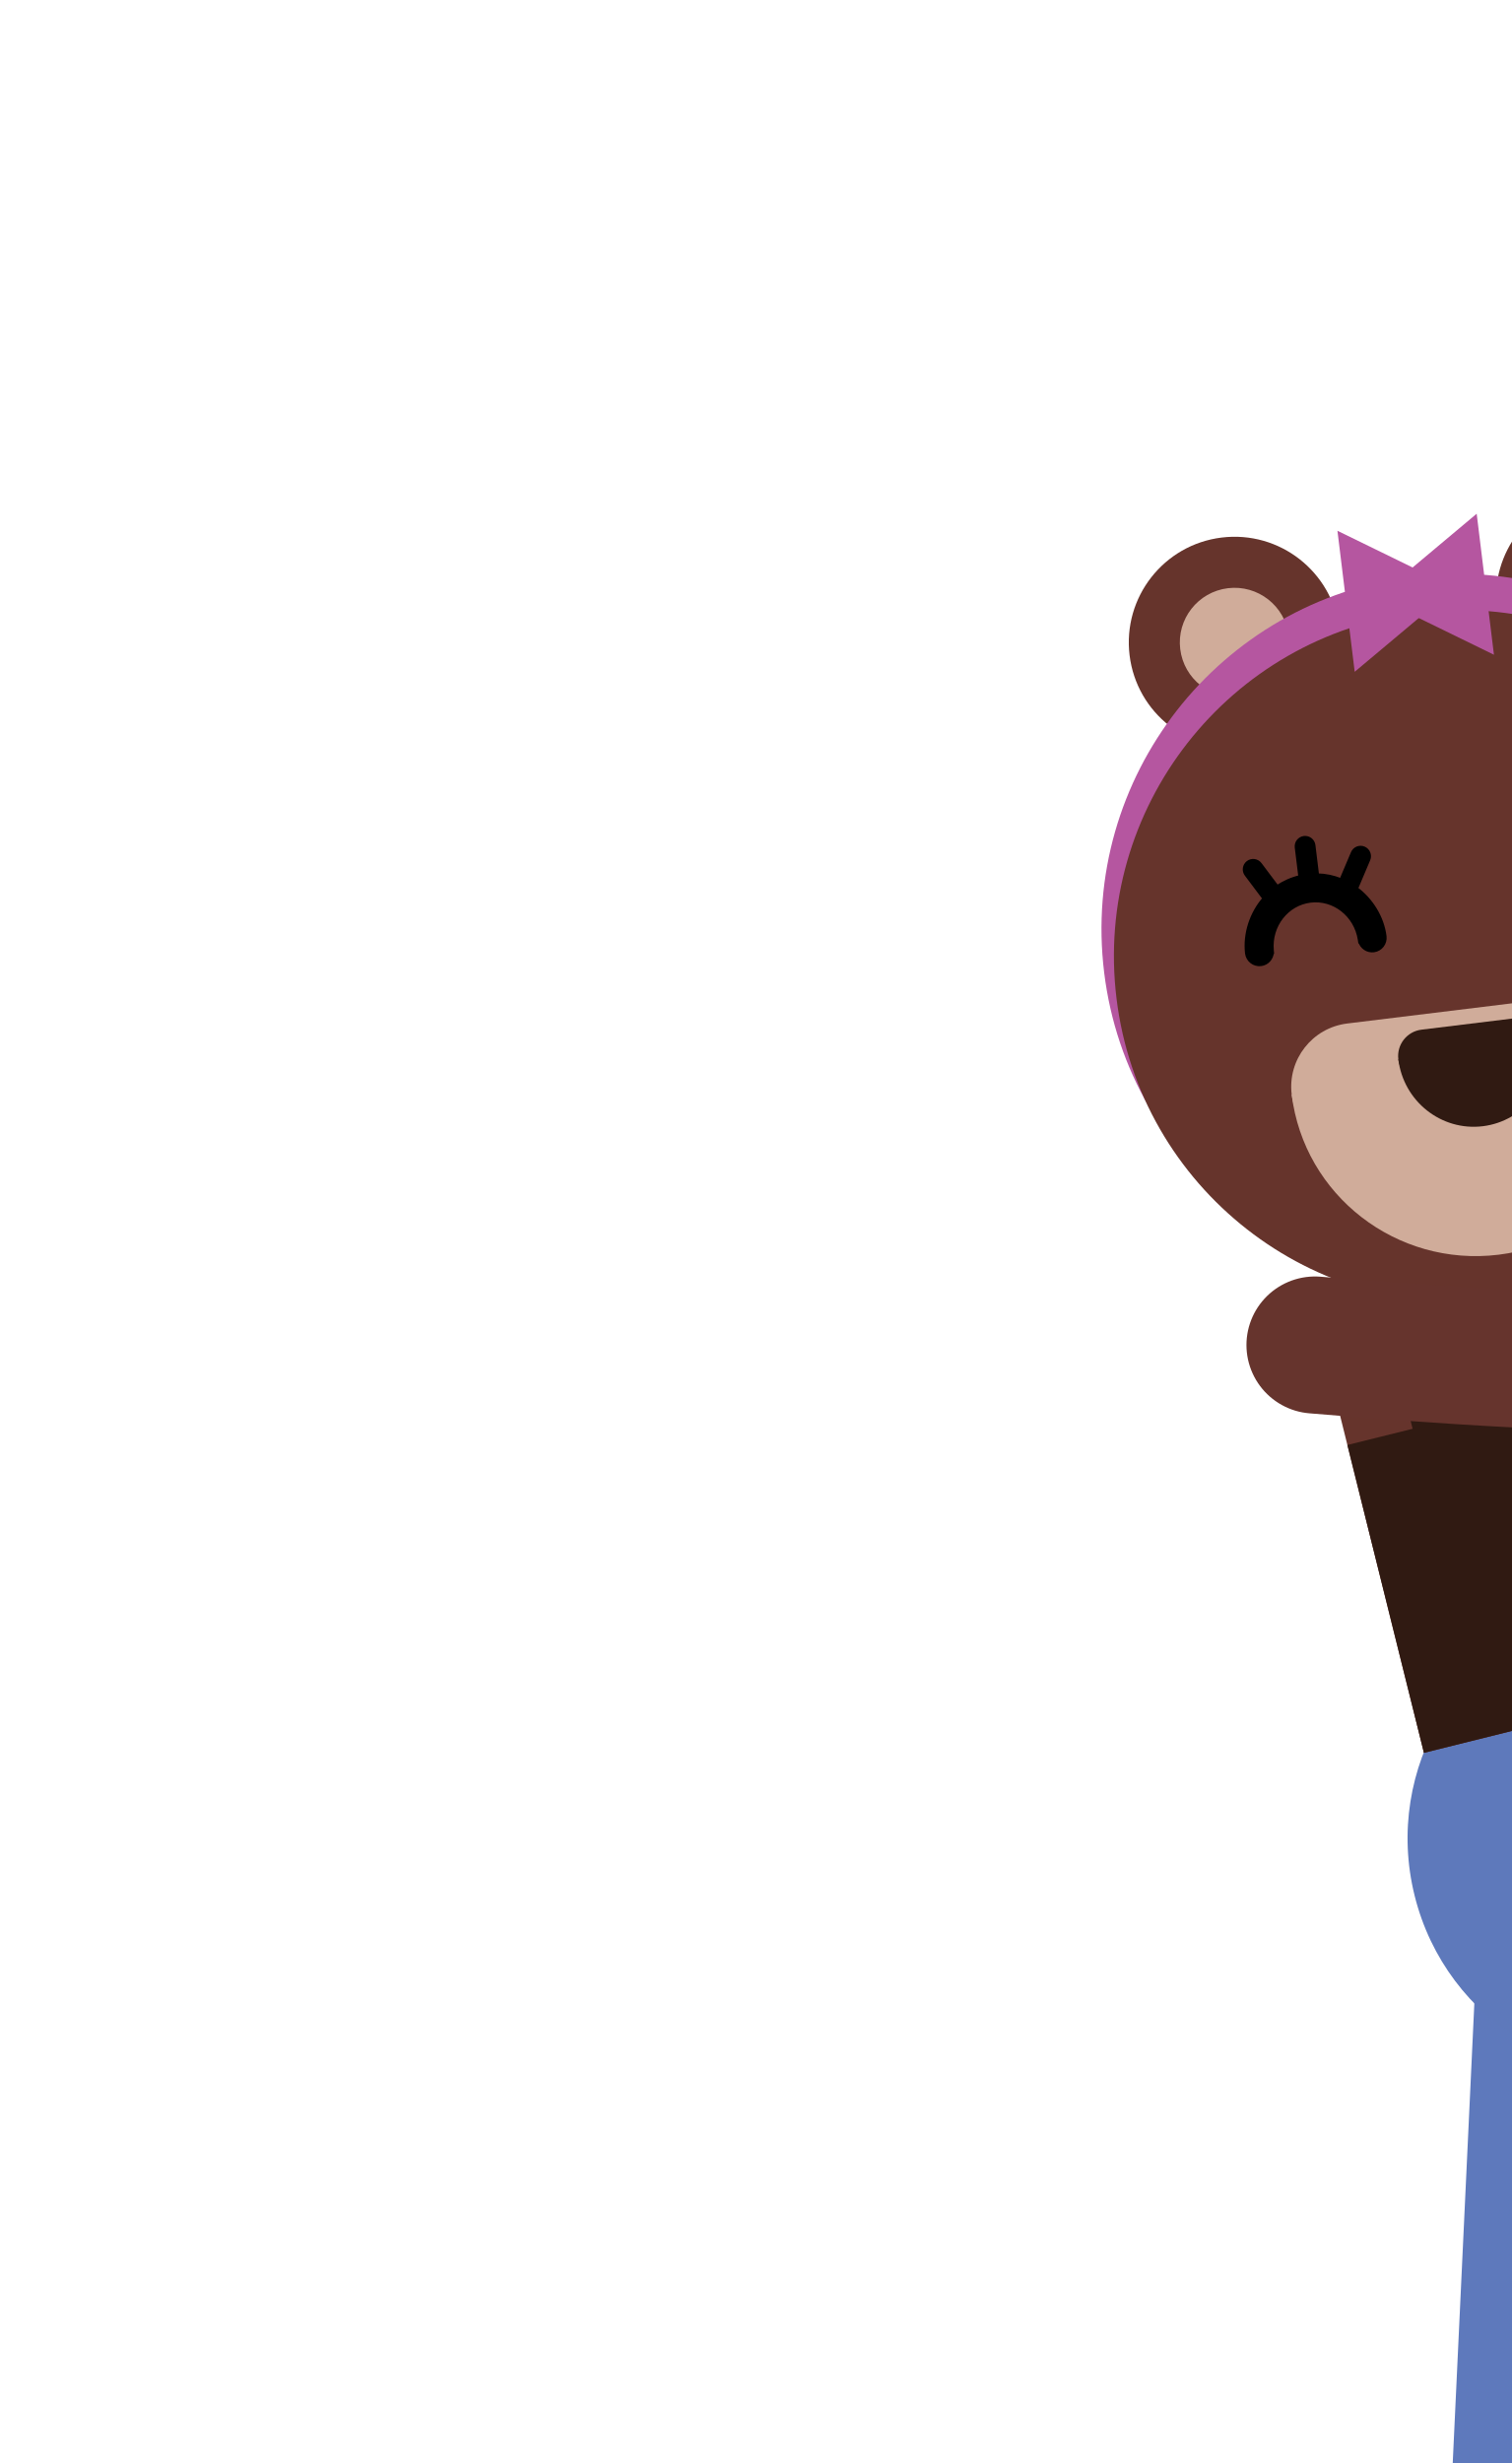
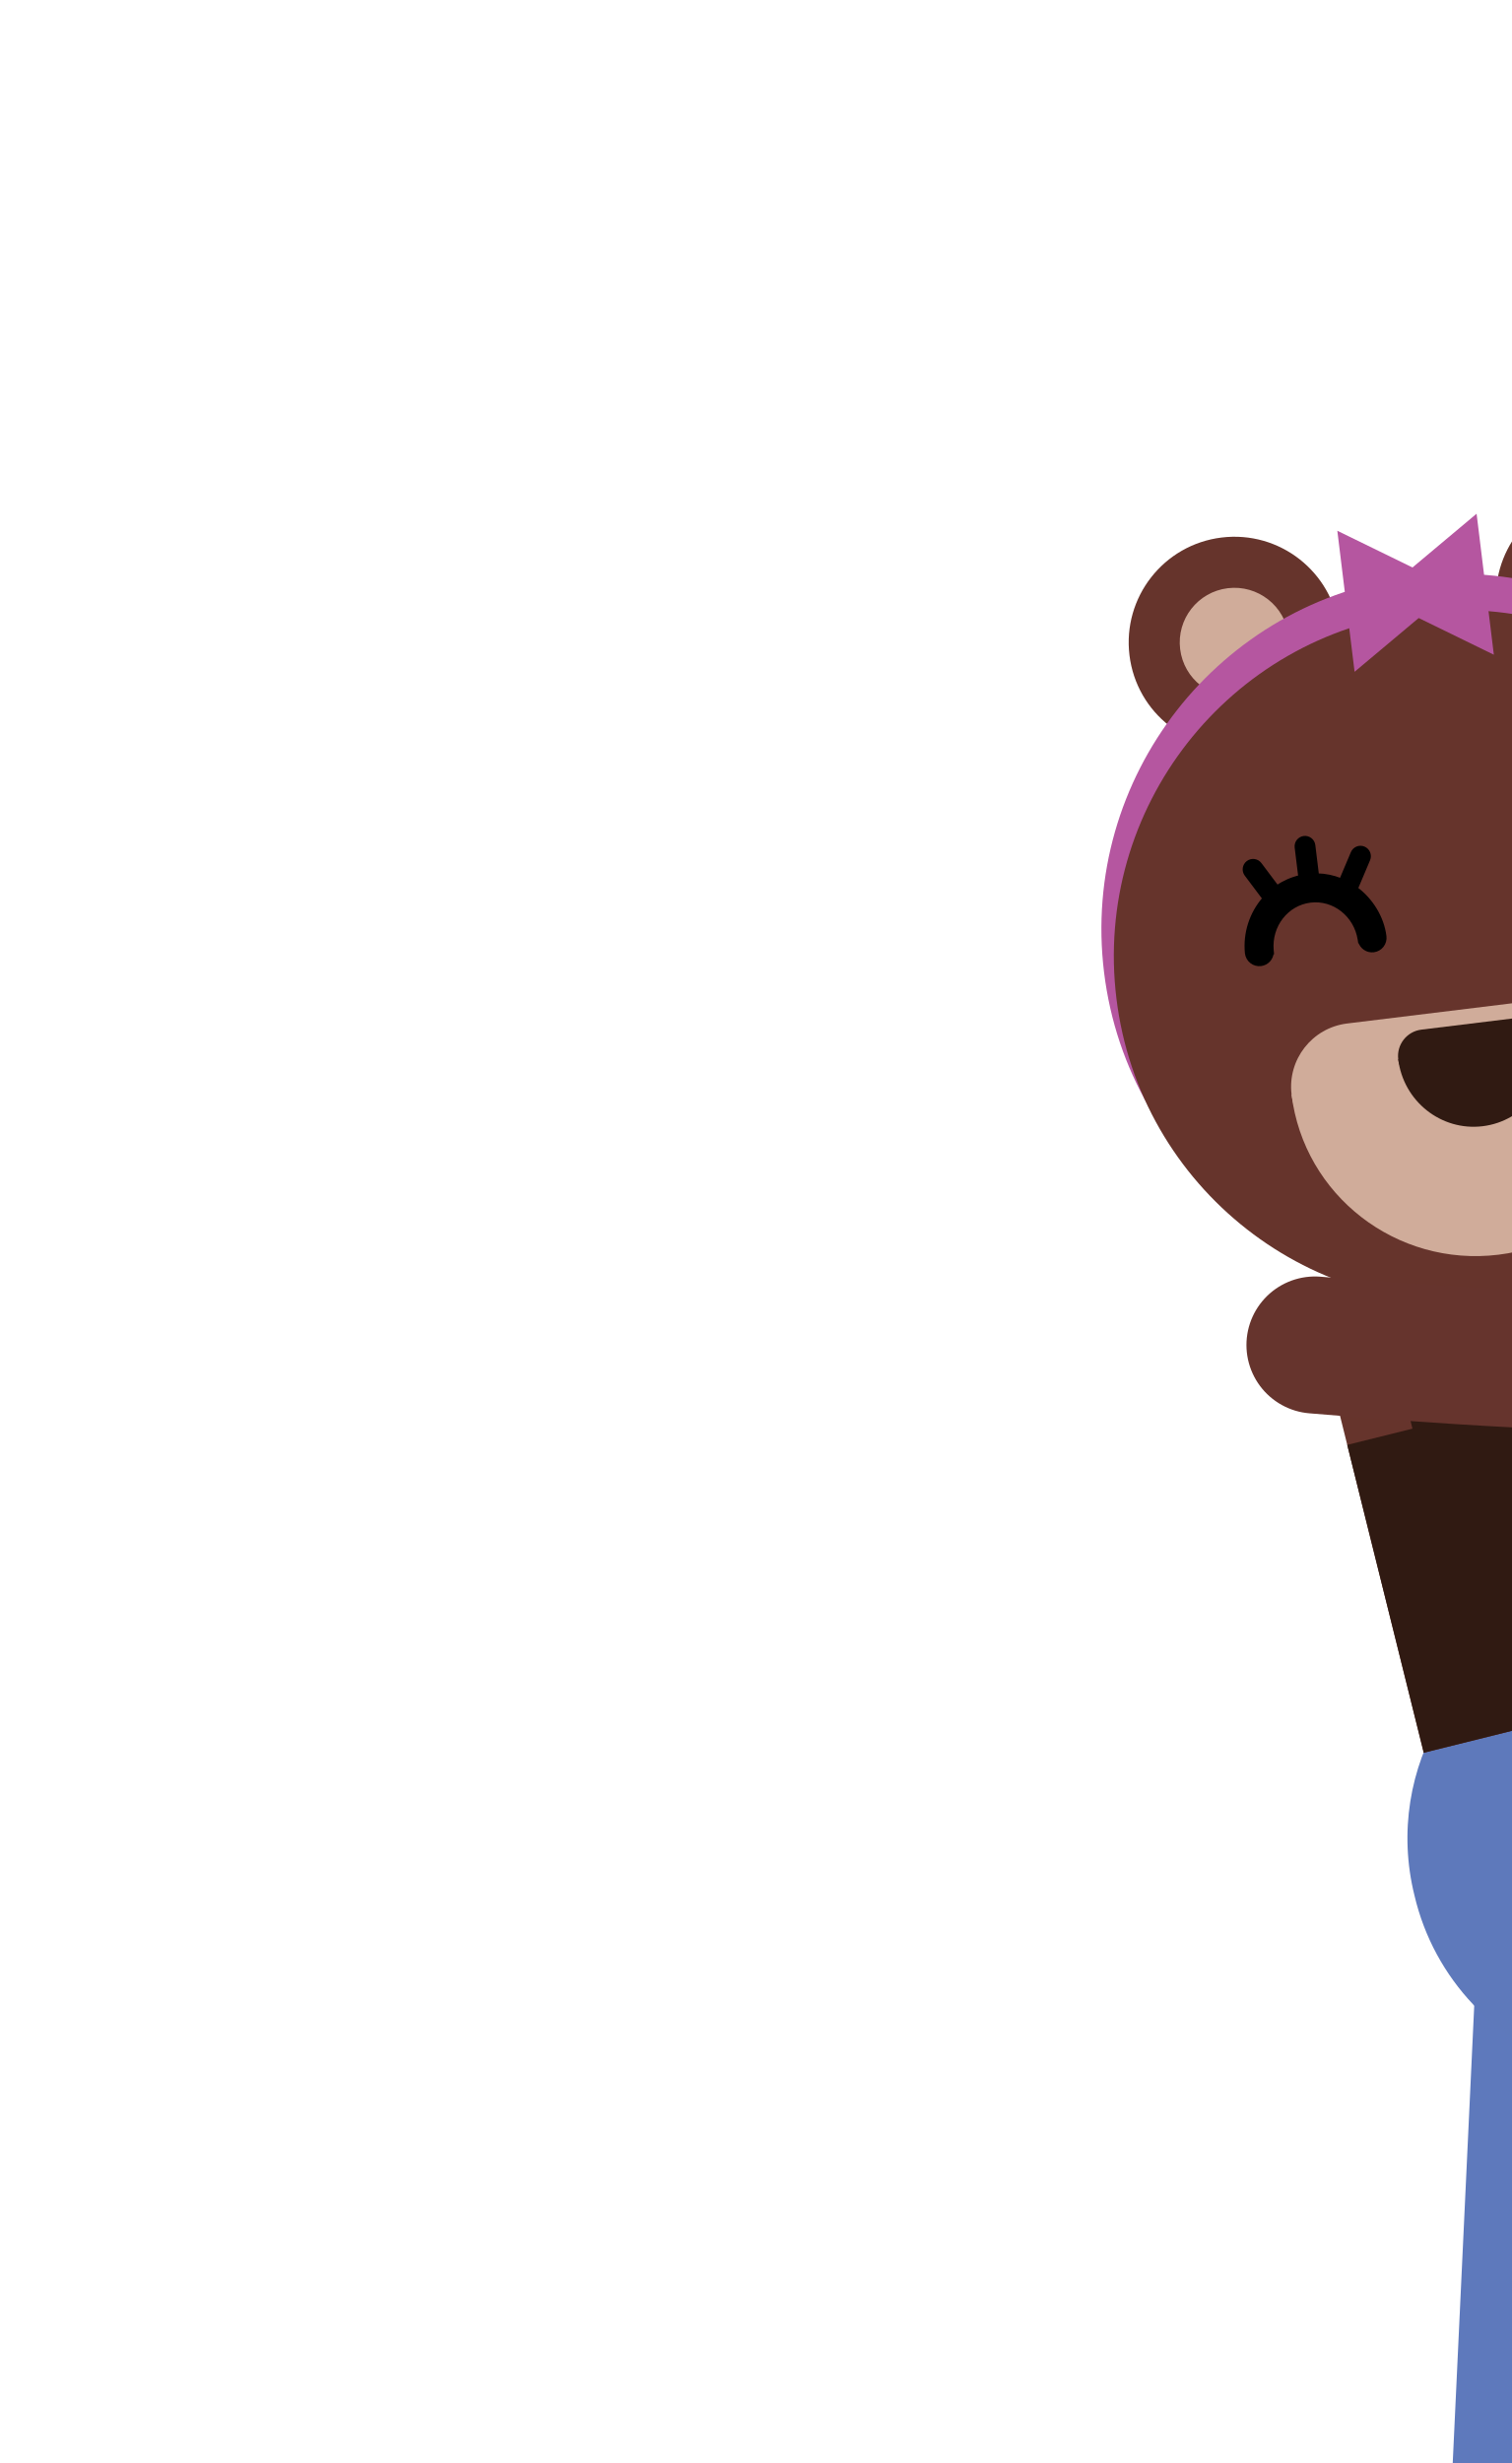
<svg xmlns="http://www.w3.org/2000/svg" width="800" height="800" style="width:100%;height:100%">
  <defs>
    <clipPath id="a">
      <path d="M0 0h800v800H0z" />
    </clipPath>
    <clipPath id="b">
      <path d="M0 0h400v400H0z" />
    </clipPath>
    <clipPath id="c">
      <path d="M0 0h500v500H0z" />
    </clipPath>
  </defs>
  <g clip-path="url(#a)">
-     <g display="block">
-       <g>
-         <path stroke-linecap="round" stroke-linejoin="round" stroke="#5E79BC" stroke-width="38" d="M429 705s3.48-91.92 4.56-120.25c1.07-28.34 4.55-120.26 4.55-120.26" fill="none" />
+     <path stroke-linecap="round" stroke-linejoin="round" stroke="#5E79BC" stroke-width="38" d="M429 705l4.56-120.25 4.55-120.26M375 705s0 0 0 0l5.35-113.74 5.35-113.74" fill="none" display="block" />
+     <g clip-path="url(#b)" transform="rotate(-13.96 1021.6 -481.88)" display="block">
+       <g display="block">
+         <path fill="#5E79BB" d="M258.7 280.27a58.83 58.83 0 1 1-117.65 0 58.83 58.83 0 0 1 117.66 0z" />
+         <path fill="#66342C" d="M151.83 157.7a48.04 48.04 0 1 1 96.1 0v88.74h-96.1V157.7z" />
+         <path fill="#301A12" d="M232.72 122.64a48.23 48.23 0 0 0-9.8-7.1v52.21H178.3v-52.99a48.14 48.14 0 0 0-9.8 6.56v46.43h-16.68v78.69h96.1v-78.69h-15.2v-45.11z" />
      </g>
    </g>
-     <g display="block">
-       <g>
-         <path stroke-linecap="round" stroke-linejoin="round" stroke="#5E79BC" stroke-width="38" d="M375 705s0 0 0 0l5.35-113.74 5.35-113.74" fill="none" />
+     <path stroke-linecap="round" stroke-linejoin="round" stroke="#66342D" stroke-width="34" d="M609.4 270.51s0 0 0 0-64.63 28.78-90 34.1c-25.37 5.31-96.12 4.88-96.12 4.88" fill="none" display="block" />
+     <g clip-path="url(#c)" transform="rotate(-6.98 560.9 -1110.86) scale(.8)" display="block">
+       <g display="block">
+         <path fill="#D0AC9A" d="M193.94 136.22a16.36 16.36 0 0 1 22.36 6l6.22 10.8a16.4 16.4 0 0 1-6 22.38 16.36 16.36 0 0 1-22.37-6l-6.22-10.8a16.4 16.4 0 0 1 6-22.38z" />
+         <path stroke="#66342C" stroke-width="11.3" d="M193.94 136.22s0 0 0 0a16.36 16.36 0 0 1 22.36 6l6.22 10.8a16.4 16.4 0 0 1-6 22.38 16.36 16.36 0 0 1-22.37-6l-6.22-10.8a16.4 16.4 0 0 1 6-22.38z" fill="none" />
+         <path fill="#66342C" d="M192.21 115.97a32.78 32.78 0 1 1 0 65.56 32.78 32.78 0 0 1 0-65.56z" />
+         <path fill="#D0AC9A" d="M192.21 131.8a16.95 16.95 0 1 1 0 33.9 16.95 16.95 0 0 1 0-33.9z" />
+         <path fill="#66342C" d="M306.94 115.97a32.78 32.78 0 1 1 0 65.56 32.78 32.78 0 0 1 0-65.56z" />
+         <path fill="#D0AC9A" d="M306.94 131.8a16.95 16.95 0 1 1 0 33.9 16.95 16.95 0 0 1 0-33.9z" />
+         <path fill="#B556A0" d="M249.86 135.19c60.86 0 110.2 49.34 110.2 110.2s-49.34 110.2-110.2 110.2c-60.87 0-110.2-49.33-110.2-110.2 0-60.86 49.33-110.2 110.2-110.2z" />
+         <path fill="#66342C" d="M249.86 146.49c59.3 0 107.38 48.07 107.38 107.38 0 59.3-48.08 107.38-107.38 107.38s-107.38-48.08-107.38-107.38 48.08-107.38 107.38-107.38z" />
+         <path fill="#B556A0" d="M262.02 140.27L228.1 162.3v-44.05l33.9 22.02z" />
+         <path fill="#B556A0" d="M237.7 140.27l33.91-22.02v44.05l-33.91-22.03z" />
+         <path fill="#D0AC9A" d="M250.42 347.12c31.84 0 57.65-25.56 57.65-57.1h-115.3c0 31.54 25.82 57.1 57.65 57.1z" />
+         <path fill="#D0AC9A" d="M308.07 290.02a19.77 19.77 0 0 1-19.77 19.77h-75.76a19.76 19.76 0 0 1 0-39.53h75.77a19.76 19.76 0 0 1 19.76 19.76z" />
+         <path fill="#301A12" d="M250.42 306.98c12.97 0 23.48-10.65 23.48-23.8h-46.97c0 13.15 10.52 23.8 23.49 23.8z" />
+         <path fill="#301A12" d="M273.9 283.19a8.23 8.23 0 0 1-8.23 8.23h-30.5a8.23 8.23 0 0 1 0-16.47h30.5a8.23 8.23 0 0 1 8.23 8.24z" />
+         <path d="M216.08 225.9l4.58-7.96a2.66 2.66 0 0 1 3.64-.97 2.67 2.67 0 0 1 .97 3.64l-4.87 8.47c4.22 4 6.98 9.88 6.98 15.77a3.92 3.92 0 0 1-3.92 3.93 3.92 3.92 0 0 1-3.88-3.32h-.03l-.02-.59c-.27-7.66-6.31-13.75-13.69-13.75s-13.42 6.09-13.69 13.75l-.02.6-.03-.01a3.92 3.92 0 0 1-3.88 3.32 3.92 3.92 0 0 1-3.92-3.93v-.03a22.4 22.4 0 0 1 7.44-16.16l-4.64-8.05a2.67 2.67 0 0 1 .98-3.64 2.66 2.66 0 0 1 3.64.97l4.42 7.68a20.89 20.89 0 0 1 7.46-2.24v-9.23a2.67 2.67 0 0 1 2.66-2.67 2.66 2.66 0 0 1 2.66 2.67v9.33a20.89 20.89 0 0 1 7.16 2.42z" />
+         <path stroke="#000" stroke-width="1.13" d="M216.08 225.9l4.58-7.96a2.66 2.66 0 0 1 3.64-.97 2.67 2.67 0 0 1 .97 3.64l-4.87 8.47c4.22 4 6.98 9.88 6.98 15.77a3.92 3.92 0 0 1-3.92 3.93 3.92 3.92 0 0 1-3.88-3.32h-.03l-.02-.59c-.27-7.66-6.31-13.75-13.69-13.75s-13.42 6.09-13.69 13.75l-.02.6-.03-.01a3.92 3.92 0 0 1-3.88 3.32 3.92 3.92 0 0 1-3.92-3.93v0-.03 0a22.4 22.4 0 0 1 7.44-16.16l-4.64-8.05a2.67 2.67 0 0 1 .98-3.64 2.66 2.66 0 0 1 3.64.97l4.42 7.68a20.89 20.89 0 0 1 7.46-2.24v-9.23a2.67 2.67 0 0 1 2.66-2.67 2.66 2.66 0 0 1 2.66 2.67v9.33a20.89 20.89 0 0 1 7.16 2.42z" fill="none" />
+         <path d="M290.1 223.48v-9.33a2.67 2.67 0 0 1 2.66-2.67 2.67 2.67 0 0 1 2.66 2.67v9.23a20.89 20.89 0 0 1 7.46 2.24l4.42-7.68a2.66 2.66 0 0 1 3.64-.97 2.67 2.67 0 0 1 .98 3.64l-4.64 8.05a22.4 22.4 0 0 1 7.44 16.15v.04a3.92 3.92 0 0 1-3.92 3.93 3.92 3.92 0 0 1-3.88-3.32h-.03l-.02-.59c-.27-7.66-6.31-13.75-13.69-13.75s-13.42 6.09-13.69 13.75l-.02.6-.03-.01a3.92 3.92 0 0 1-3.88 3.32 3.92 3.92 0 0 1-3.92-3.93c0-5.89 2.76-11.77 6.98-15.77l-4.87-8.47a2.67 2.67 0 0 1 .97-3.64 2.66 2.66 0 0 1 3.64.97l4.58 7.96a20.89 20.89 0 0 1 7.16-2.42z" />
+         <path stroke="#000" stroke-width="1.13" d="M290.1 223.48v-9.33a2.67 2.67 0 0 1 2.66-2.67 2.67 2.67 0 0 1 2.66 2.67v9.23a20.89 20.89 0 0 1 7.46 2.24l4.42-7.68a2.66 2.66 0 0 1 3.64-.97 2.67 2.67 0 0 1 .98 3.64l-4.64 8.05a22.4 22.4 0 0 1 7.44 16.15v.04a3.92 3.92 0 0 1-3.92 3.93 3.92 3.92 0 0 1-3.88-3.32h-.03l-.02-.59c-.27-7.66-6.31-13.75-13.69-13.75s-13.42 6.09-13.69 13.75l-.02.6-.03-.01a3.92 3.92 0 0 1-3.88 3.32 3.92 3.92 0 0 1-3.92-3.93c0-5.89 2.76-11.77 6.98-15.77l-4.87-8.47a2.67 2.67 0 0 1 .97-3.64 2.66 2.66 0 0 1 3.64.97l4.58 7.96a20.89 20.89 0 0 1 7.16-2.42z" fill="none" />
      </g>
    </g>
-     <g clip-path="url(#b)" transform="rotate(-13.962 1021.607 -481.882)" display="block">
-       <g display="block">
-         <path fill="#5E79BB" d="M258.707 280.266c0 32.49-26.339 58.83-58.83 58.83-32.49 0-58.83-26.34-58.83-58.83 0-32.49 26.34-58.83 58.83-58.83 32.491 0 58.83 26.34 58.83 58.83z" />
-         <path fill="#66342C" d="M151.833 157.703c0-26.534 21.51-48.044 48.044-48.044 26.535 0 48.045 21.51 48.045 48.044v88.736h-96.09v-88.736z" />
-         <path fill="#301A12" d="M232.724 122.64a48.225 48.225 0 0 0-9.805-7.106v52.22h-44.613V114.76a48.14 48.14 0 0 0-9.805 6.557v46.436h-16.668v78.685h96.089v-78.685h-15.198V122.64z" />
-       </g>
-     </g>
-     <g display="block">
-       <g>
-         <path stroke-linecap="round" stroke-linejoin="round" stroke="#66342D" stroke-width="34" d="M609.396 270.511s0 0 0 0-64.63 28.78-90 34.1c-25.37 5.31-96.12 4.88-96.12 4.88" fill="none" />
-       </g>
-     </g>
-     <g clip-path="url(#c)" transform="rotate(-6.981 560.894 -1110.86) scale(.8)" display="block">
-       <g display="block">
-         <path fill="#D0AC9A" d="M193.937 136.225c7.834-4.523 17.847-1.836 22.364 6.001l6.22 10.79c4.516 7.838 1.828 17.857-6.006 22.38-7.834 4.523-17.846 1.837-22.364-6l-6.22-10.79c-4.516-7.837-1.827-17.858 6.006-22.381z" />
-         <path stroke="#66342C" stroke-width="11.303" d="M193.937 136.225s0 0 0 0c7.834-4.523 17.847-1.836 22.364 6.001l6.22 10.79c4.516 7.838 1.828 17.857-6.006 22.38-7.834 4.523-17.846 1.837-22.364-6l-6.22-10.79c-4.516-7.837-1.827-17.858 6.006-22.381z" fill="none" />
-         <path fill="#66342C" d="M192.213 115.971c18.104 0 32.78 14.675 32.78 32.779 0 18.103-14.676 32.779-32.78 32.779-18.103 0-32.778-14.676-32.778-32.78 0-18.103 14.675-32.778 32.778-32.778z" />
-         <path fill="#D0AC9A" d="M192.213 131.795c9.364 0 16.955 7.591 16.955 16.955 0 9.363-7.591 16.954-16.955 16.954-9.363 0-16.954-7.59-16.954-16.954s7.591-16.955 16.954-16.955z" />
-         <path fill="#66342C" d="M306.939 115.971c18.103 0 32.779 14.675 32.779 32.779 0 18.103-14.676 32.779-32.78 32.779-18.102 0-32.778-14.676-32.778-32.78 0-18.103 14.676-32.778 32.779-32.778z" />
-         <path fill="#D0AC9A" d="M306.939 131.795c9.363 0 16.954 7.591 16.954 16.955 0 9.363-7.59 16.954-16.954 16.954s-16.955-7.59-16.955-16.954 7.591-16.955 16.955-16.955z" />
-         <path fill="#B556A0" d="M249.859 135.186c60.864 0 110.204 49.34 110.204 110.205 0 60.863-49.34 110.204-110.204 110.204-60.864 0-110.205-49.34-110.205-110.204 0-60.864 49.34-110.205 110.205-110.205z" />
-         <path fill="#66342C" d="M249.859 146.49c59.303 0 107.378 48.074 107.378 107.378 0 59.303-48.075 107.378-107.378 107.378-59.304 0-107.379-48.075-107.379-107.378 0-59.304 48.075-107.379 107.379-107.379z" />
-         <path fill="#B556A0" d="M262.017 140.273l-33.91 22.024v-44.049l33.91 22.025z" />
-         <path fill="#B556A0" d="M237.7 140.273l33.91-22.025v44.05l-33.91-22.025z" />
-         <path fill="#D0AC9A" d="M250.423 347.117c31.836 0 57.645-25.562 57.645-57.095h-115.29c0 31.533 25.809 57.095 57.645 57.095z" />
-         <path fill="#D0AC9A" d="M308.07 290.021c0 10.915-8.85 19.764-19.765 19.764h-75.762c-10.915 0-19.763-8.849-19.763-19.764s8.848-19.764 19.763-19.764h75.762c10.916 0 19.764 8.85 19.764 19.764z" />
-         <path fill="#301A12" d="M250.418 306.978c12.97 0 23.484-10.65 23.484-23.79h-46.97c0 13.14 10.515 23.79 23.486 23.79z" />
-         <path fill="#301A12" d="M273.902 283.189a8.235 8.235 0 0 1-8.234 8.235h-30.5a8.235 8.235 0 0 1 0-16.47h30.5a8.235 8.235 0 0 1 8.234 8.235z" />
-         <path d="M216.077 225.904l4.584-7.961a2.66 2.66 0 0 1 3.638-.977 2.672 2.672 0 0 1 .974 3.644l-4.876 8.467c4.227 4.002 6.981 9.885 6.981 15.775a3.924 3.924 0 0 1-3.92 3.93 3.925 3.925 0 0 1-3.875-3.324l-.035.003-.02-.59c-.265-7.662-6.312-13.753-13.688-13.753s-13.422 6.091-13.687 13.754l-.021.59-.035-.004a3.925 3.925 0 0 1-3.875 3.323 3.925 3.925 0 0 1-3.92-3.93v-.002-.033-.002c.056-6.1 2.928-12.122 7.436-16.155l-4.634-8.049a2.671 2.671 0 0 1 .974-3.644 2.66 2.66 0 0 1 3.638.977l4.419 7.675a20.885 20.885 0 0 1 7.462-2.242v-9.226a2.665 2.665 0 0 1 2.663-2.668 2.664 2.664 0 0 1 2.662 2.668v9.33a20.89 20.89 0 0 1 7.155 2.424z" />
-         <path stroke="#000" stroke-width="1.13" d="M216.077 225.904l4.584-7.961a2.66 2.66 0 0 1 3.638-.977 2.672 2.672 0 0 1 .974 3.644l-4.876 8.467c4.227 4.002 6.981 9.885 6.981 15.775a3.924 3.924 0 0 1-3.92 3.93 3.925 3.925 0 0 1-3.875-3.324l-.035.003-.02-.59c-.265-7.662-6.312-13.753-13.688-13.753s-13.422 6.091-13.687 13.754l-.021.59-.035-.004a3.925 3.925 0 0 1-3.875 3.323 3.925 3.925 0 0 1-3.92-3.93v-.002-.033-.002c.056-6.1 2.928-12.122 7.436-16.155l-4.634-8.049a2.671 2.671 0 0 1 .974-3.644 2.66 2.66 0 0 1 3.638.977l4.419 7.675a20.885 20.885 0 0 1 7.462-2.242v-9.226a2.665 2.665 0 0 1 2.663-2.668 2.664 2.664 0 0 1 2.662 2.668v9.33a20.89 20.89 0 0 1 7.155 2.424z" fill="none" />
-         <g>
-           <path d="M290.099 223.48v-9.33a2.665 2.665 0 0 1 2.662-2.668 2.666 2.666 0 0 1 2.662 2.668v9.226a20.886 20.886 0 0 1 7.462 2.242l4.42-7.675a2.66 2.66 0 0 1 3.637-.977 2.67 2.67 0 0 1 .974 3.644l-4.634 8.049c4.508 4.033 7.38 10.055 7.436 16.155V244.852a3.925 3.925 0 0 1-3.92 3.93 3.924 3.924 0 0 1-3.874-3.324l-.036.003-.02-.59c-.265-7.662-6.312-13.753-13.688-13.753-7.377 0-13.423 6.091-13.688 13.754l-.02.59-.035-.004a3.925 3.925 0 0 1-3.875 3.323 3.924 3.924 0 0 1-3.92-3.929c0-5.89 2.754-11.773 6.98-15.775l-4.876-8.467a2.672 2.672 0 0 1 .975-3.644 2.66 2.66 0 0 1 3.638.977l4.584 7.96a20.887 20.887 0 0 1 7.156-2.422z" />
-           <path stroke="#000" stroke-width="1.13" d="M290.099 223.48v-9.33a2.665 2.665 0 0 1 2.662-2.668 2.666 2.666 0 0 1 2.662 2.668v9.226a20.886 20.886 0 0 1 7.462 2.242l4.42-7.675a2.66 2.66 0 0 1 3.637-.977 2.67 2.67 0 0 1 .974 3.644l-4.634 8.049c4.508 4.033 7.38 10.055 7.436 16.155V244.852a3.925 3.925 0 0 1-3.92 3.93 3.924 3.924 0 0 1-3.874-3.324l-.036.003-.02-.59c-.265-7.662-6.312-13.753-13.688-13.753-7.377 0-13.423 6.091-13.688 13.754l-.02.59-.035-.004a3.925 3.925 0 0 1-3.875 3.323 3.924 3.924 0 0 1-3.92-3.929c0-5.89 2.754-11.773 6.98-15.775l-4.876-8.467a2.672 2.672 0 0 1 .975-3.644 2.66 2.66 0 0 1 3.638.977l4.584 7.96a20.887 20.887 0 0 1 7.156-2.422z" fill="none" />
-         </g>
-       </g>
-     </g>
-     <g display="block">
-       <g>
-         <path stroke-linecap="round" stroke-linejoin="round" stroke="#66342D" stroke-width="34" d="M503.81 320.81s0 0 0 0-64.65 15.18-88.03 16.87c-23.39 1.68-89.55-4.06-89.55-4.06" fill="none" />
-       </g>
-     </g>
+     <path stroke-linecap="round" stroke-linejoin="round" stroke="#66342D" stroke-width="34" d="M503.81 320.81s0 0 0 0-64.65 15.18-88.03 16.87c-23.39 1.68-89.55-4.06-89.55-4.06" fill="none" display="block" />
  </g>
</svg>
